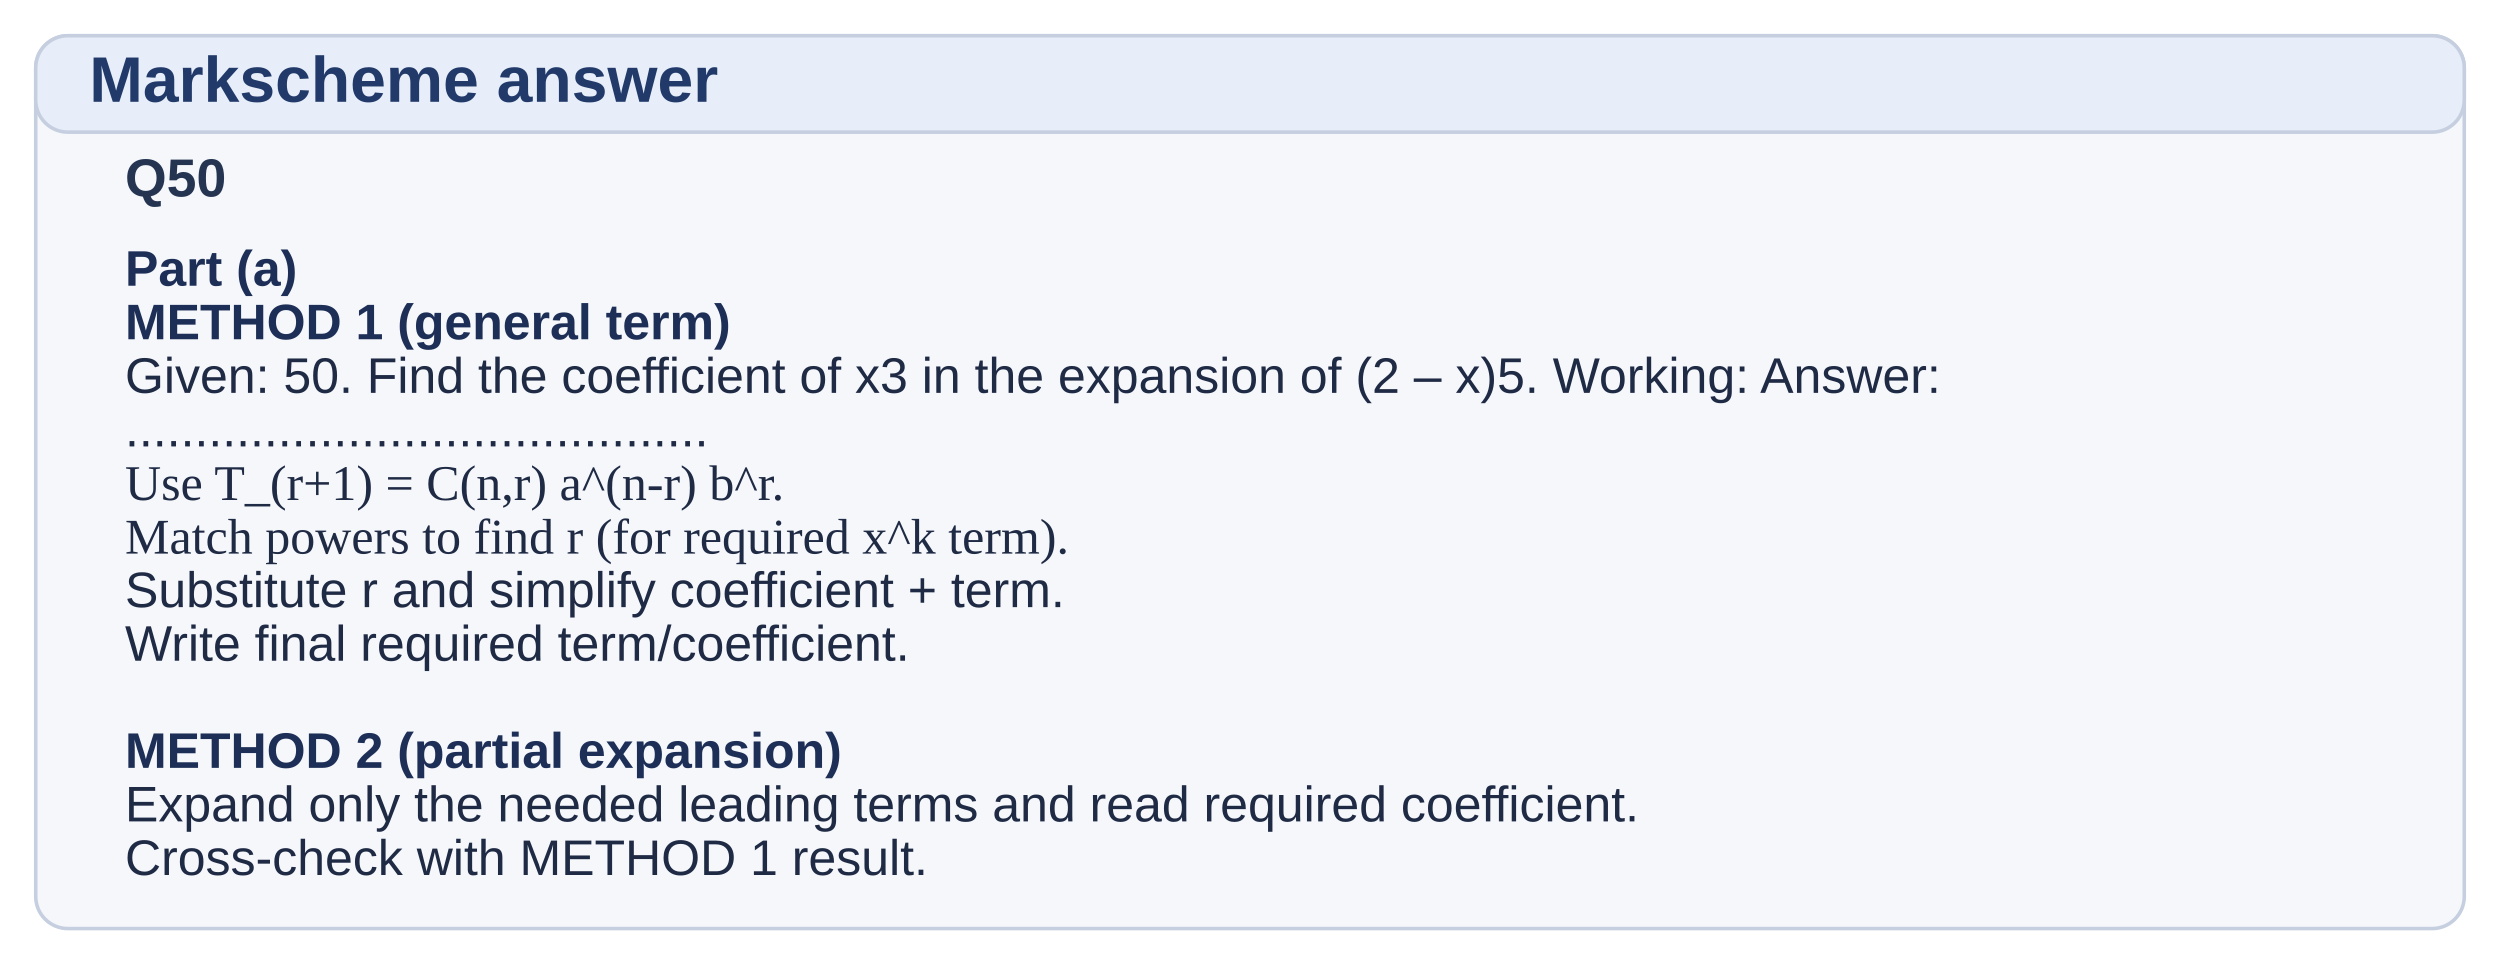
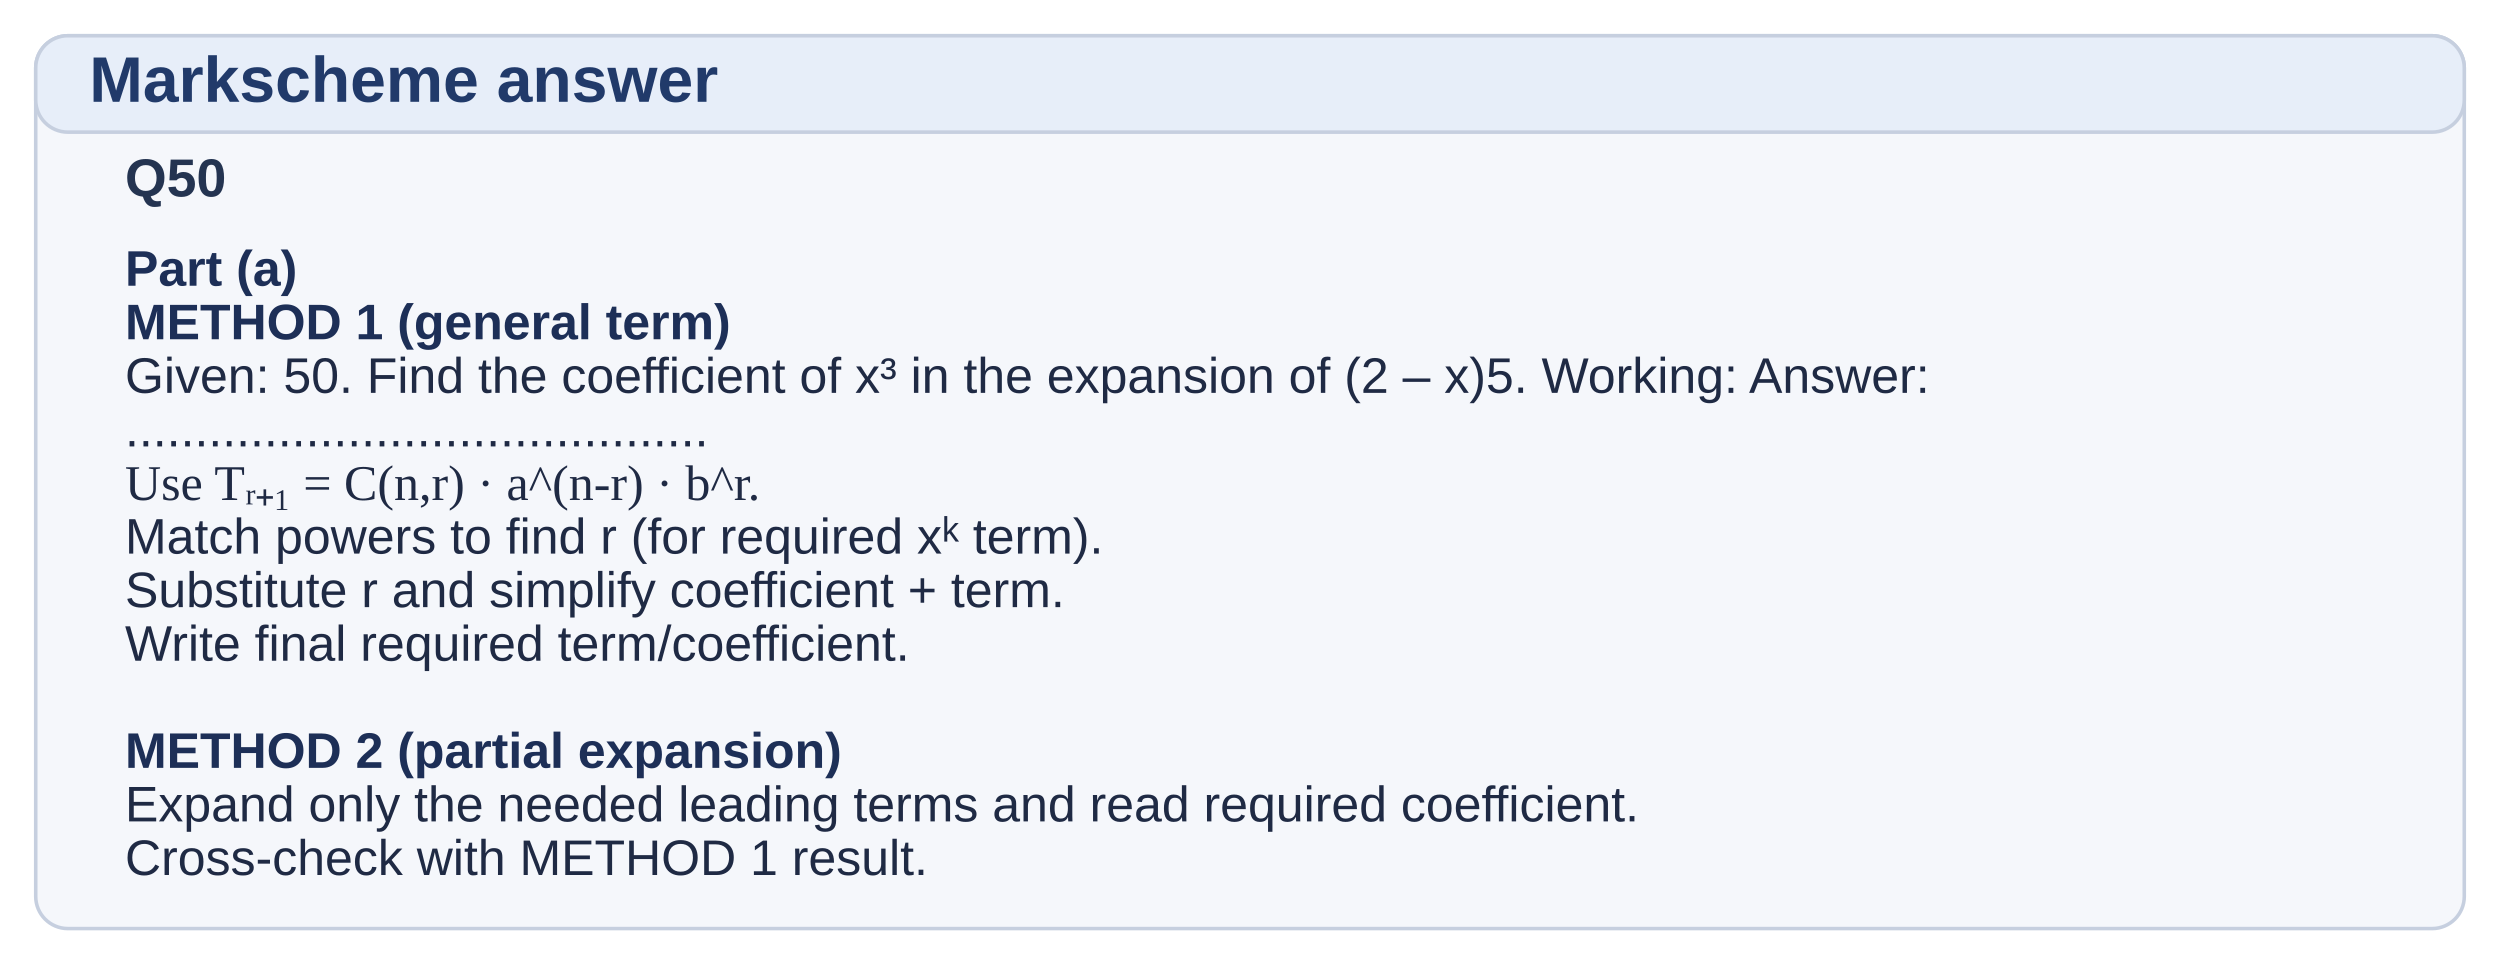
<svg xmlns="http://www.w3.org/2000/svg" width="1400" height="540" viewBox="0 0 1400 540">
  <rect x="20" y="20" width="1360" height="500" rx="18" ry="18" fill="#f5f7fb" stroke="#c6cfdf" stroke-width="2" />
  <rect x="20" y="20" width="1360" height="54" rx="18" ry="18" fill="#e7eef9" stroke="#c6cfdf" stroke-width="2" />
  <text x="50" y="57" font-family="Arial, Helvetica, sans-serif" font-size="36" font-weight="700" fill="#213a6a">Markscheme answer</text>
  <text x="70" y="110" font-family="Arial, Helvetica, sans-serif" font-size="30" font-weight="700" fill="#243451">Q50</text>
  <text x="70" y="160" font-family="Arial, Helvetica, sans-serif" font-size="28" font-weight="700" fill="#1d2f57">Part (a)</text>
  <text x="70" y="190" font-family="Arial, Helvetica, sans-serif" font-size="28" font-weight="700" fill="#1d2f57">METHOD 1 (general term)</text>
-   <text x="70" y="220" font-family="Arial, Helvetica, sans-serif" font-size="28" font-weight="500" fill="#1f2a44">Given: 50. Find the coefficient of x3 in the expansion of (2 – x)5. Working: Answer:</text>
+   <text x="70" y="220" font-family="Arial, Helvetica, sans-serif" font-size="28" font-weight="500" fill="#1f2a44">Given: 50. Find the coefficient of x³ in the expansion of (2 – x)5. Working: Answer:</text>
  <text x="70" y="250" font-family="Arial, Helvetica, sans-serif" font-size="28" font-weight="500" fill="#1f2a44">..........................................</text>
-   <text x="70" y="280" font-family="Cambria Math, STIX Two Math, Times New Roman, serif" font-size="28" font-weight="500" fill="#1f2a44">Use T_(r+1) = C(n,r) a^(n-r) b^r.</text>
-   <text x="70" y="310" font-family="Cambria Math, STIX Two Math, Times New Roman, serif" font-size="28" font-weight="500" fill="#1f2a44">Match powers to find r (for required x^k term).</text>
+   <text x="70" y="280" font-family="Cambria Math, STIX Two Math, Times New Roman, serif" font-size="28" font-weight="500" fill="#1f2a44">Use Tᵣ₊₁ = C(n,r) · a^(n-r) · b^r.</text>
+   <text x="70" y="310" font-family="Arial, Helvetica, sans-serif" font-size="28" font-weight="500" fill="#1f2a44">Match powers to find r (for required xᵏ term).</text>
  <text x="70" y="340" font-family="Arial, Helvetica, sans-serif" font-size="28" font-weight="500" fill="#1f2a44">Substitute r and simplify coefficient + term.</text>
  <text x="70" y="370" font-family="Arial, Helvetica, sans-serif" font-size="28" font-weight="500" fill="#1f2a44">Write final required term/coefficient.</text>
  <text x="70" y="400" font-family="Arial, Helvetica, sans-serif" font-size="28" font-weight="500" fill="#1f2a44"> </text>
  <text x="70" y="430" font-family="Arial, Helvetica, sans-serif" font-size="28" font-weight="700" fill="#1d2f57">METHOD 2 (partial expansion)</text>
  <text x="70" y="460" font-family="Arial, Helvetica, sans-serif" font-size="28" font-weight="500" fill="#1f2a44">Expand only the needed leading terms and read required coefficient.</text>
  <text x="70" y="490" font-family="Arial, Helvetica, sans-serif" font-size="28" font-weight="500" fill="#1f2a44">Cross-check with METHOD 1 result.</text>
</svg>
